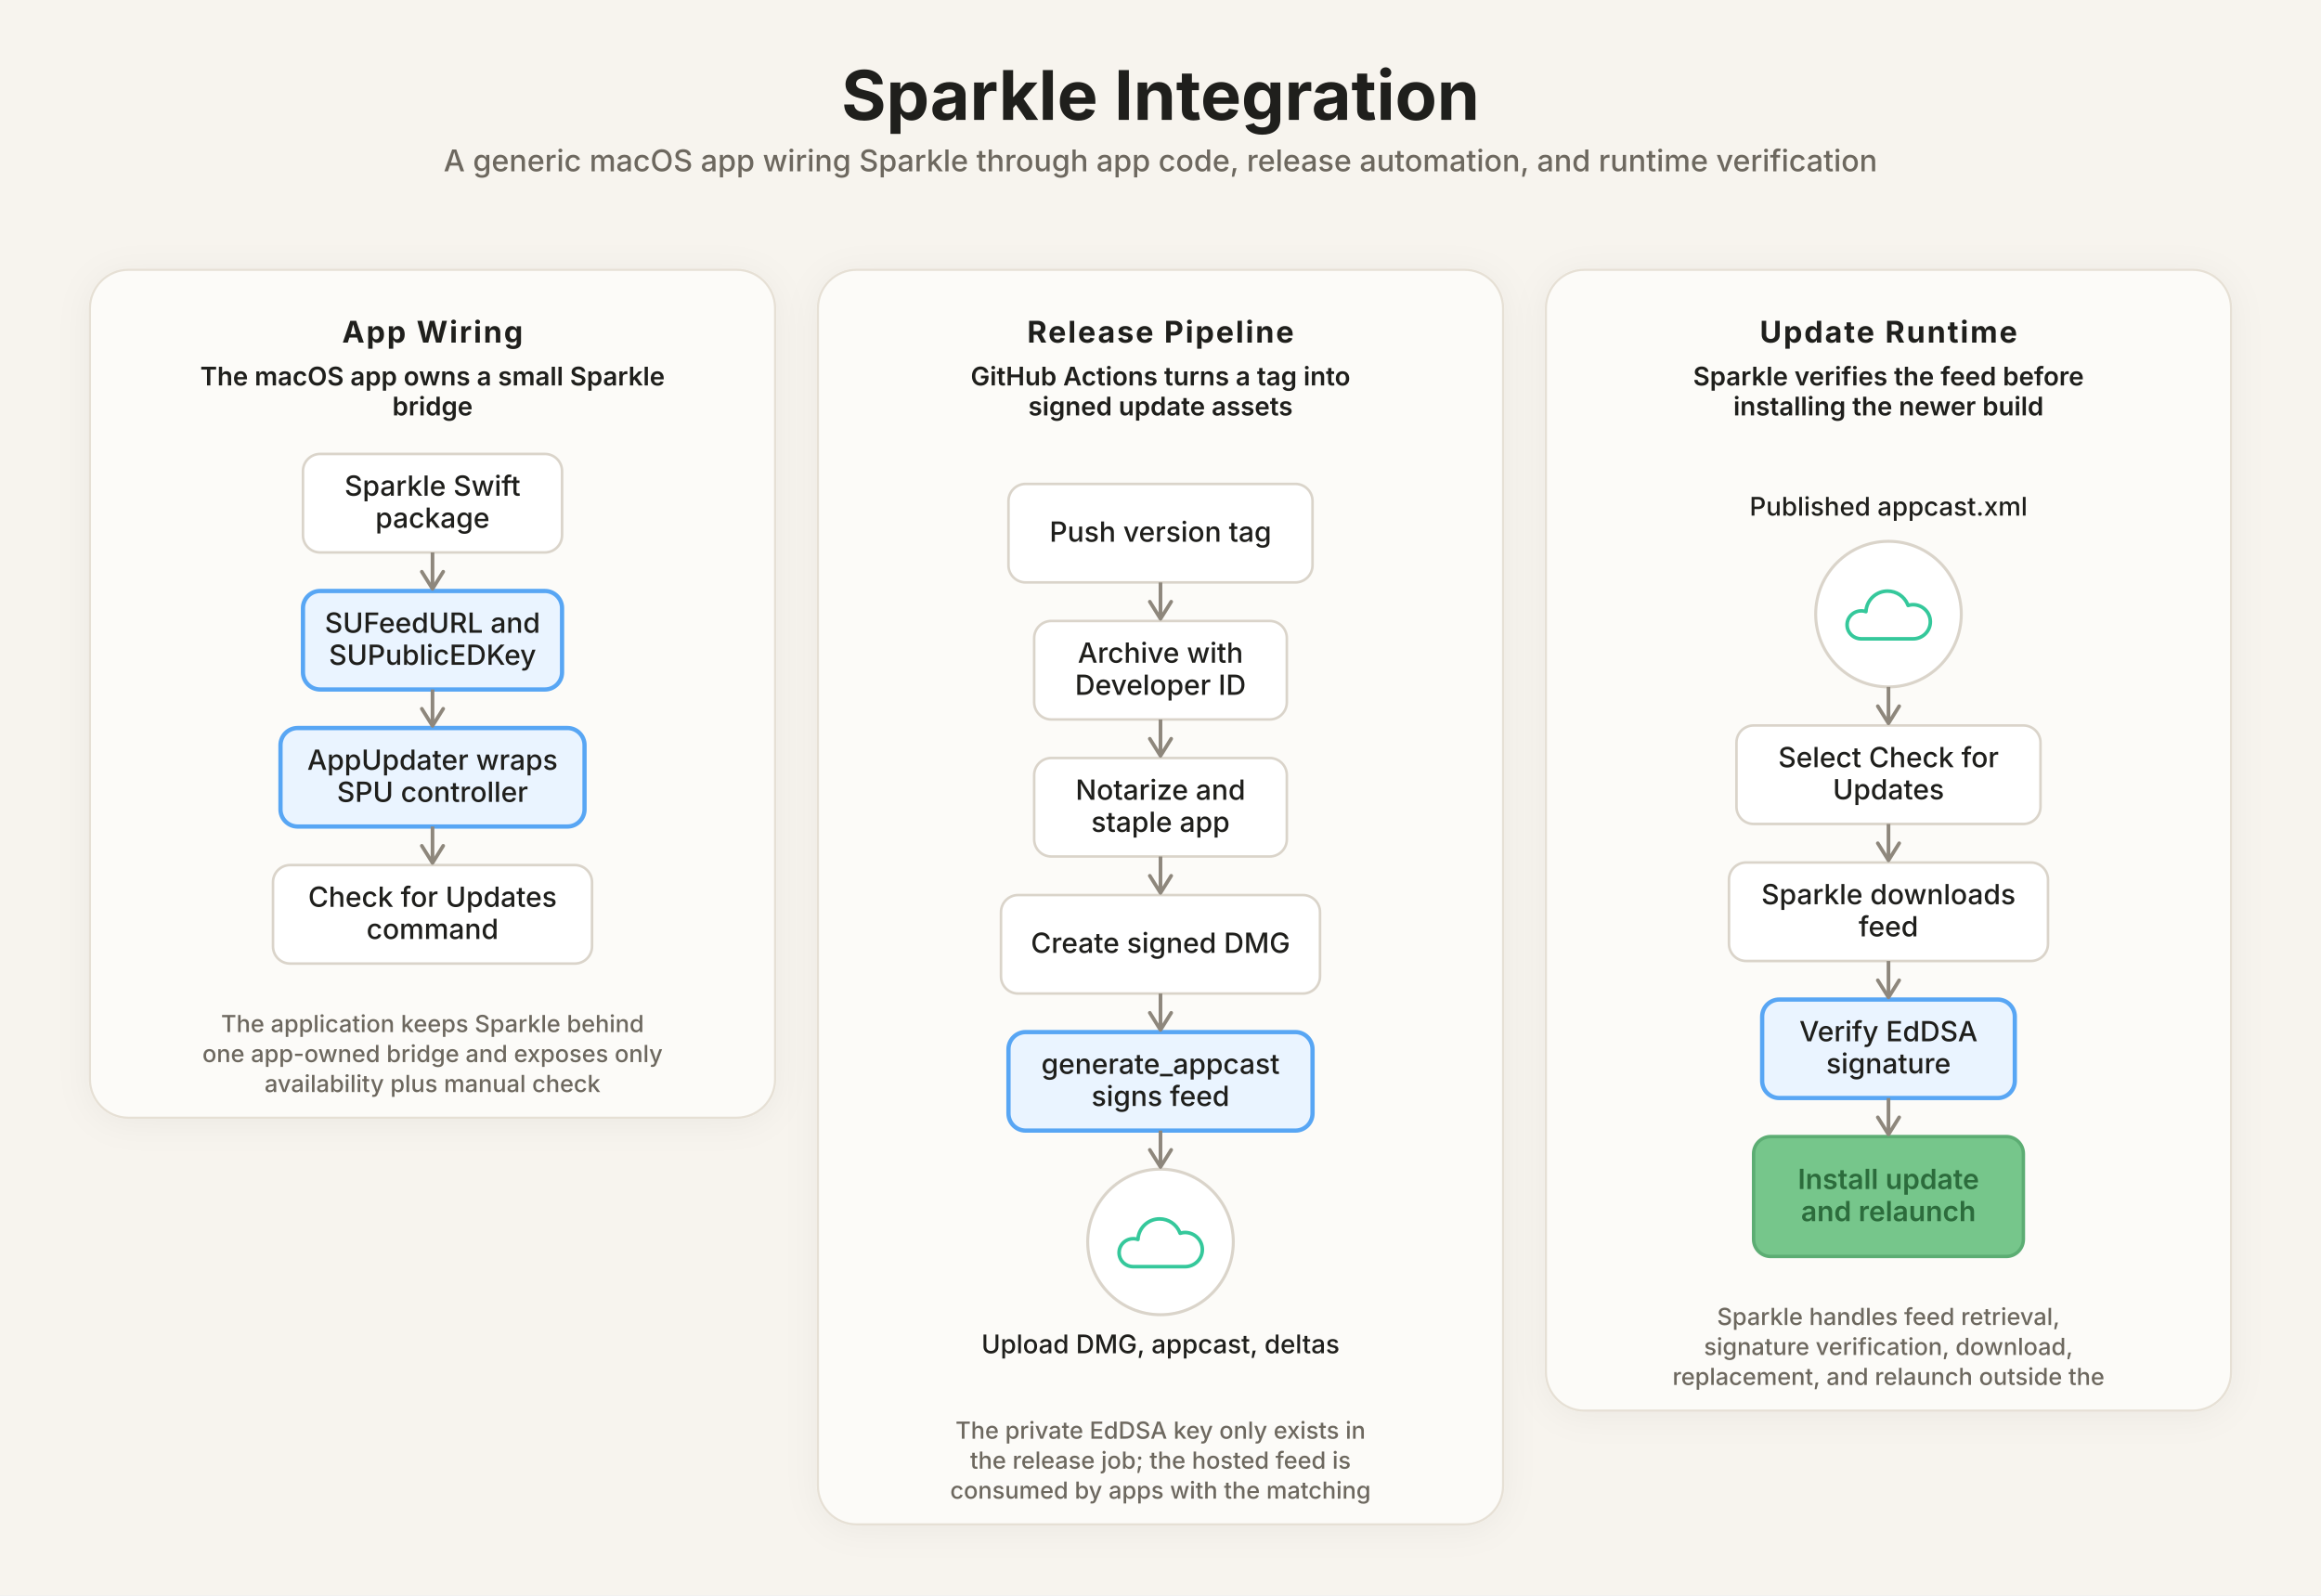
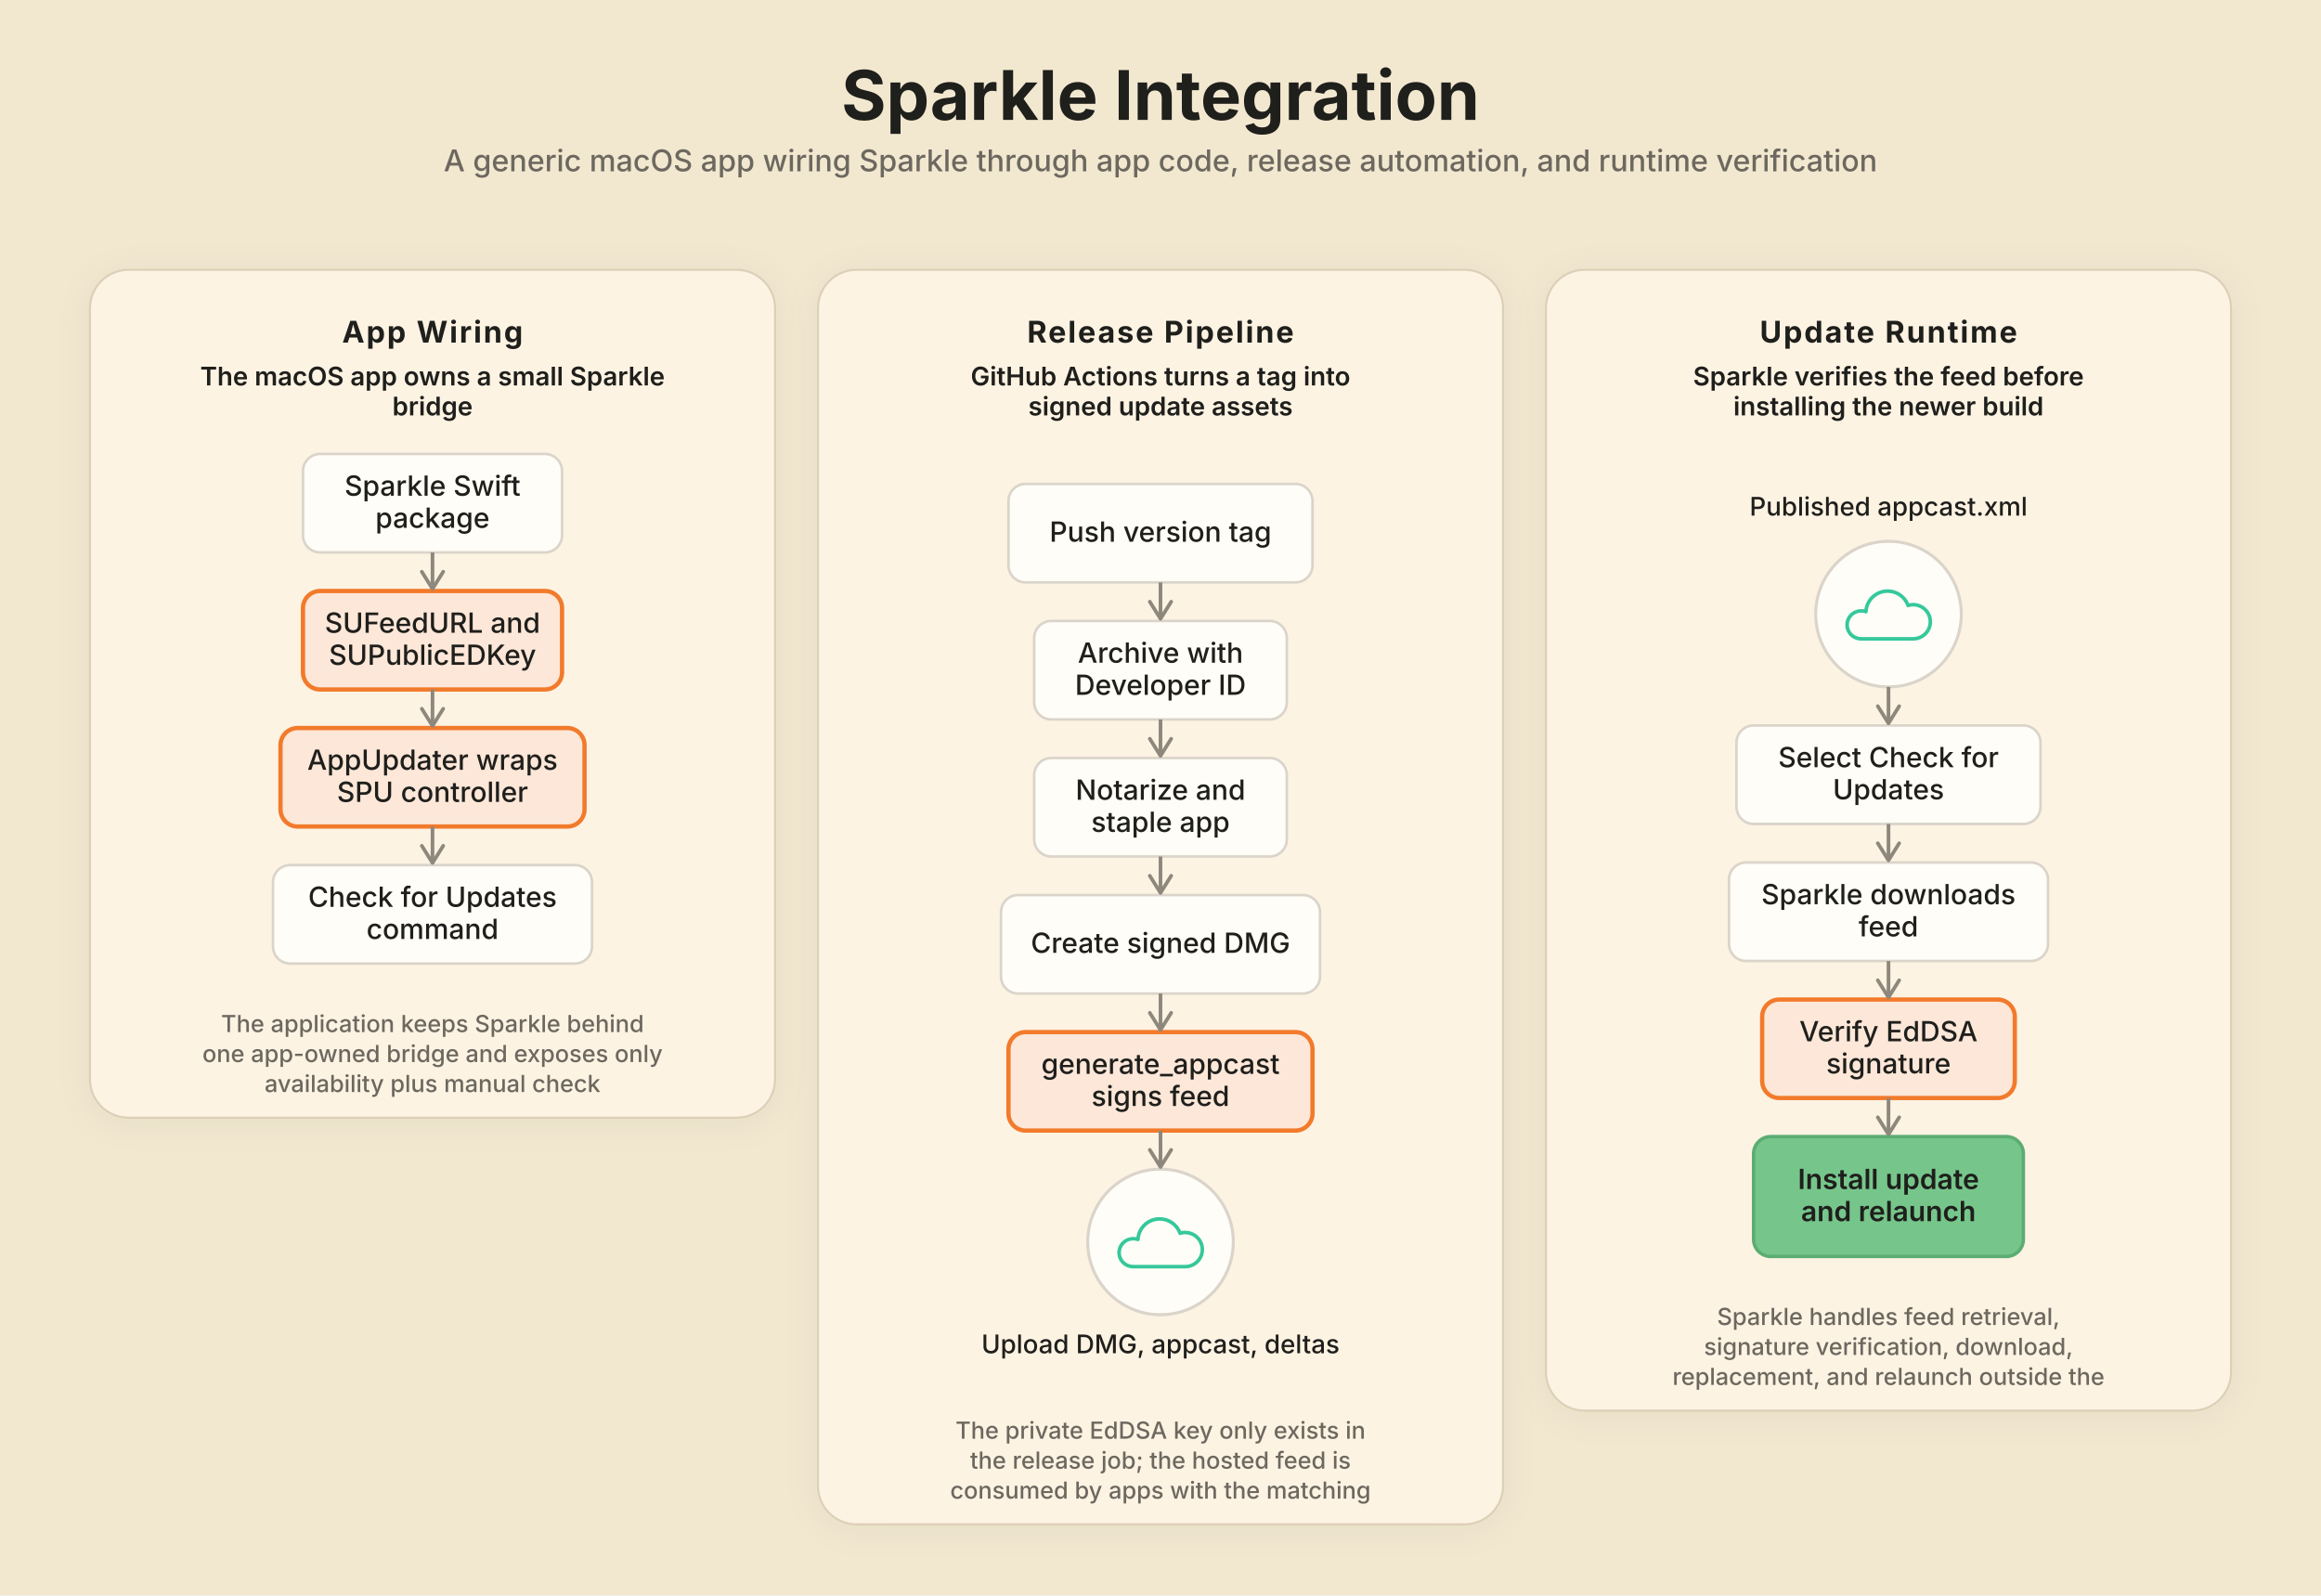
<svg xmlns="http://www.w3.org/2000/svg" width="1084" height="745" viewBox="0 0 1084 745" role="img" aria-label="Sparkle Integration">
  <defs>
    <filter id="panelShadow" x="-10%" y="-10%" width="120%" height="140%">
      <feDropShadow dx="0" dy="2" stdDeviation="8" flood-color="rgba(0,0,0,0.05)" />
    </filter>
-     <marker id="arrow" viewBox="0 0 11 12" markerWidth="11" markerHeight="12" refX="9.5" refY="6" orient="auto" markerUnits="userSpaceOnUse" overflow="visible">
+     <marker id="arrow-warm-neutral" viewBox="0 0 11 12" markerWidth="11" markerHeight="12" refX="9.5" refY="6" orient="auto" markerUnits="userSpaceOnUse" overflow="visible">
      <path d="M 1.5 1.0 L 9.5 6 L 1.5 11.0" fill="none" stroke="#8E877C" stroke-width="1.7" stroke-linecap="round" stroke-linejoin="round" />
    </marker>
  </defs>
-   <rect width="1084" height="745" fill="#F7F4EE" />
+   <rect width="1084" height="745" fill="#F2E8D0" />
  <text x="542.0" y="56" text-anchor="middle" font-family="Inter, ui-sans-serif, system-ui, sans-serif" font-size="32" font-weight="700" fill="#1F1F1C">Sparkle Integration</text>
  <text x="542.0" y="80" text-anchor="middle" font-family="Inter, ui-sans-serif, system-ui, sans-serif" font-size="14" font-weight="500" fill="#6D685F">A generic macOS app wiring Sparkle through app code, release automation, and runtime verification</text>
-   <rect x="42.0" y="126.0" width="320.0" height="396.0" rx="18" fill="#FCFBF8" stroke="#E6E0D5" filter="url(#panelShadow)" />
+   <rect x="42.0" y="126.0" width="320.0" height="396.0" rx="18" fill="#FDF3E3" stroke="#DDD0B8" filter="url(#panelShadow)" />
  <text x="202.0" y="160.0" text-anchor="middle" font-family="Inter, ui-sans-serif, system-ui, sans-serif" font-size="14" font-weight="700" letter-spacing="0.06em" fill="#1F1F1C">App Wiring</text>
  <text x="202.0" y="180.0" text-anchor="middle" font-family="Inter, ui-sans-serif, system-ui, sans-serif" font-size="12" font-weight="600" fill="#1F1F1C">The macOS app owns a small Sparkle</text>
  <text x="202.0" y="194.0" text-anchor="middle" font-family="Inter, ui-sans-serif, system-ui, sans-serif" font-size="12" font-weight="600" fill="#1F1F1C">bridge</text>
  <text x="202.0" y="482.0" text-anchor="middle" font-family="Inter, ui-sans-serif, system-ui, sans-serif" font-size="11" font-weight="500" fill="#6D685F">The application keeps Sparkle behind</text>
  <text x="202.0" y="496.0" text-anchor="middle" font-family="Inter, ui-sans-serif, system-ui, sans-serif" font-size="11" font-weight="500" fill="#6D685F">one app-owned bridge and exposes only</text>
  <text x="202.0" y="510.0" text-anchor="middle" font-family="Inter, ui-sans-serif, system-ui, sans-serif" font-size="11" font-weight="500" fill="#6D685F">availability plus manual check</text>
-   <rect x="382.0" y="126.0" width="320.0" height="585.9" rx="18" fill="#FCFBF8" stroke="#E6E0D5" filter="url(#panelShadow)" />
+   <rect x="382.0" y="126.0" width="320.0" height="585.9" rx="18" fill="#FDF3E3" stroke="#DDD0B8" filter="url(#panelShadow)" />
  <text x="542.0" y="160.0" text-anchor="middle" font-family="Inter, ui-sans-serif, system-ui, sans-serif" font-size="14" font-weight="700" letter-spacing="0.06em" fill="#1F1F1C">Release Pipeline</text>
  <text x="542.0" y="180.0" text-anchor="middle" font-family="Inter, ui-sans-serif, system-ui, sans-serif" font-size="12" font-weight="600" fill="#1F1F1C">GitHub Actions turns a tag into</text>
  <text x="542.0" y="194.0" text-anchor="middle" font-family="Inter, ui-sans-serif, system-ui, sans-serif" font-size="12" font-weight="600" fill="#1F1F1C">signed update assets</text>
  <text x="542.0" y="671.9" text-anchor="middle" font-family="Inter, ui-sans-serif, system-ui, sans-serif" font-size="11" font-weight="500" fill="#6D685F">The private EdDSA key only exists in</text>
  <text x="542.0" y="685.9" text-anchor="middle" font-family="Inter, ui-sans-serif, system-ui, sans-serif" font-size="11" font-weight="500" fill="#6D685F">the release job; the hosted feed is</text>
  <text x="542.0" y="699.9" text-anchor="middle" font-family="Inter, ui-sans-serif, system-ui, sans-serif" font-size="11" font-weight="500" fill="#6D685F">consumed by apps with the matching</text>
-   <rect x="722.0" y="126.0" width="320.0" height="532.8" rx="18" fill="#FCFBF8" stroke="#E6E0D5" filter="url(#panelShadow)" />
+   <rect x="722.0" y="126.0" width="320.0" height="532.8" rx="18" fill="#FDF3E3" stroke="#DDD0B8" filter="url(#panelShadow)" />
  <text x="882.0" y="160.0" text-anchor="middle" font-family="Inter, ui-sans-serif, system-ui, sans-serif" font-size="14" font-weight="700" letter-spacing="0.06em" fill="#1F1F1C">Update Runtime</text>
  <text x="882.0" y="180.0" text-anchor="middle" font-family="Inter, ui-sans-serif, system-ui, sans-serif" font-size="12" font-weight="600" fill="#1F1F1C">Sparkle verifies the feed before</text>
  <text x="882.0" y="194.0" text-anchor="middle" font-family="Inter, ui-sans-serif, system-ui, sans-serif" font-size="12" font-weight="600" fill="#1F1F1C">installing the newer build</text>
  <text x="882.0" y="618.8" text-anchor="middle" font-family="Inter, ui-sans-serif, system-ui, sans-serif" font-size="11" font-weight="500" fill="#6D685F">Sparkle handles feed retrieval,</text>
  <text x="882.0" y="632.8" text-anchor="middle" font-family="Inter, ui-sans-serif, system-ui, sans-serif" font-size="11" font-weight="500" fill="#6D685F">signature verification, download,</text>
  <text x="882.0" y="646.8" text-anchor="middle" font-family="Inter, ui-sans-serif, system-ui, sans-serif" font-size="11" font-weight="500" fill="#6D685F">replacement, and relaunch outside the</text>
-   <rect x="141.5" y="212.0" width="121.0" height="46.0" rx="8" fill="#FFFFFF" stroke="#DAD4CA" stroke-width="1.2" />
+   <rect x="141.5" y="212.0" width="121.0" height="46.0" rx="8" fill="#FFFDF7" stroke="#DAD4CA" stroke-width="1.2" />
  <text x="202.0" y="231.5" text-anchor="middle" font-family="Inter, ui-sans-serif, system-ui, sans-serif" font-size="13" font-weight="500" fill="#1F1F1C">Sparkle Swift</text>
  <text x="202.0" y="246.5" text-anchor="middle" font-family="Inter, ui-sans-serif, system-ui, sans-serif" font-size="13" font-weight="500" fill="#1F1F1C">package</text>
-   <rect x="471.0" y="226.0" width="142.0" height="46.0" rx="8" fill="#FFFFFF" stroke="#DAD4CA" stroke-width="1.2" />
+   <rect x="471.0" y="226.0" width="142.0" height="46.0" rx="8" fill="#FFFDF7" stroke="#DAD4CA" stroke-width="1.2" />
  <text x="542.0" y="253.0" text-anchor="middle" font-family="Inter, ui-sans-serif, system-ui, sans-serif" font-size="13" font-weight="500" fill="#1F1F1C">Push version tag</text>
-   <circle cx="882.0" cy="286.8" r="34.0" fill="#FFFFFF" stroke="#DAD4CA" stroke-width="1.4" />
+   <circle cx="882.0" cy="286.8" r="34.0" fill="#FFFDF7" stroke="#DAD4CA" stroke-width="1.4" />
  <path d="M77.258,37.494c-1.375,0-2.764,0.164-4.276,0.511c-4.115-9.401-13.534-15.606-23.957-15.606 c-13.11,0-24.034,9.643-25.863,22.363c-1.114-0.215-2.249-0.323-3.395-0.323c-9.824,0-17.816,7.759-17.816,17.529 C1.95,71.74,9.942,79.5,19.767,79.5h57.491c11.726,0,21.266-9.308,21.266-20.981C98.523,46.82,88.983,37.494,77.258,37.494z M77.258,75.5H19.767c-7.618,0-13.816-5.966-13.816-13.532c0-7.565,6.198-13.625,13.816-13.625c1.401,0,2.782,0.255,4.093,0.663 l0.458,0.169c0.591,0.186,1.234,0.102,1.745-0.25c0.51-0.354,0.826-0.918,0.857-1.537c0.595-11.772,10.304-20.992,22.104-20.992 c9.319,0,17.689,5.851,20.828,14.557c0.063,0.175,0.15,0.34,0.26,0.491l0.078,0.109c0.497,0.691,1.378,0.992,2.195,0.748 c1.863-0.558,3.365-0.806,4.872-0.806c9.521,0,17.266,7.532,17.266,17.024C94.523,67.987,86.778,75.5,77.258,75.5z" fill="#35C89B" transform="translate(861.0 265.8) scale(0.420)" />
  <text x="882.0" y="240.8" text-anchor="middle" font-family="Inter, ui-sans-serif, system-ui, sans-serif" font-size="12" font-weight="500" fill="#1F1F1C">Published appcast.xml</text>
-   <rect x="141.5" y="276.0" width="121.0" height="46.0" rx="8" fill="#EAF4FF" stroke="#58A6F4" stroke-width="2" />
+   <rect x="141.5" y="276.0" width="121.0" height="46.0" rx="8" fill="#FCE7D8" stroke="#F27A2B" stroke-width="2" />
  <text x="202.0" y="295.5" text-anchor="middle" font-family="Inter, ui-sans-serif, system-ui, sans-serif" font-size="13" font-weight="500" fill="#1F1F1C">SUFeedURL and</text>
  <text x="202.0" y="310.5" text-anchor="middle" font-family="Inter, ui-sans-serif, system-ui, sans-serif" font-size="13" font-weight="500" fill="#1F1F1C">SUPublicEDKey</text>
-   <rect x="483.0" y="290.0" width="118.0" height="46.0" rx="8" fill="#FFFFFF" stroke="#DAD4CA" stroke-width="1.2" />
+   <rect x="483.0" y="290.0" width="118.0" height="46.0" rx="8" fill="#FFFDF7" stroke="#DAD4CA" stroke-width="1.2" />
  <text x="542.0" y="309.5" text-anchor="middle" font-family="Inter, ui-sans-serif, system-ui, sans-serif" font-size="13" font-weight="500" fill="#1F1F1C">Archive with</text>
  <text x="542.0" y="324.5" text-anchor="middle" font-family="Inter, ui-sans-serif, system-ui, sans-serif" font-size="13" font-weight="500" fill="#1F1F1C">Developer ID</text>
-   <rect x="811.0" y="338.8" width="142.0" height="46.0" rx="8" fill="#FFFFFF" stroke="#DAD4CA" stroke-width="1.2" />
+   <rect x="811.0" y="338.8" width="142.0" height="46.0" rx="8" fill="#FFFDF7" stroke="#DAD4CA" stroke-width="1.2" />
  <text x="882.0" y="358.3" text-anchor="middle" font-family="Inter, ui-sans-serif, system-ui, sans-serif" font-size="13" font-weight="500" fill="#1F1F1C">Select Check for</text>
  <text x="882.0" y="373.3" text-anchor="middle" font-family="Inter, ui-sans-serif, system-ui, sans-serif" font-size="13" font-weight="500" fill="#1F1F1C">Updates</text>
-   <rect x="131.0" y="340.0" width="142.0" height="46.0" rx="8" fill="#EAF4FF" stroke="#58A6F4" stroke-width="2" />
+   <rect x="131.0" y="340.0" width="142.0" height="46.0" rx="8" fill="#FCE7D8" stroke="#F27A2B" stroke-width="2" />
  <text x="202.0" y="359.5" text-anchor="middle" font-family="Inter, ui-sans-serif, system-ui, sans-serif" font-size="13" font-weight="500" fill="#1F1F1C">AppUpdater wraps</text>
  <text x="202.0" y="374.5" text-anchor="middle" font-family="Inter, ui-sans-serif, system-ui, sans-serif" font-size="13" font-weight="500" fill="#1F1F1C">SPU controller</text>
-   <rect x="483.0" y="354.0" width="118.0" height="46.0" rx="8" fill="#FFFFFF" stroke="#DAD4CA" stroke-width="1.2" />
+   <rect x="483.0" y="354.0" width="118.0" height="46.0" rx="8" fill="#FFFDF7" stroke="#DAD4CA" stroke-width="1.2" />
  <text x="542.0" y="373.5" text-anchor="middle" font-family="Inter, ui-sans-serif, system-ui, sans-serif" font-size="13" font-weight="500" fill="#1F1F1C">Notarize and</text>
  <text x="542.0" y="388.5" text-anchor="middle" font-family="Inter, ui-sans-serif, system-ui, sans-serif" font-size="13" font-weight="500" fill="#1F1F1C">staple app</text>
-   <rect x="807.5" y="402.8" width="149.0" height="46.0" rx="8" fill="#FFFFFF" stroke="#DAD4CA" stroke-width="1.2" />
+   <rect x="807.5" y="402.8" width="149.0" height="46.0" rx="8" fill="#FFFDF7" stroke="#DAD4CA" stroke-width="1.2" />
  <text x="882.0" y="422.3" text-anchor="middle" font-family="Inter, ui-sans-serif, system-ui, sans-serif" font-size="13" font-weight="500" fill="#1F1F1C">Sparkle downloads</text>
  <text x="882.0" y="437.3" text-anchor="middle" font-family="Inter, ui-sans-serif, system-ui, sans-serif" font-size="13" font-weight="500" fill="#1F1F1C">feed</text>
-   <rect x="127.5" y="404.0" width="149.0" height="46.0" rx="8" fill="#FFFFFF" stroke="#DAD4CA" stroke-width="1.2" />
+   <rect x="127.5" y="404.0" width="149.0" height="46.0" rx="8" fill="#FFFDF7" stroke="#DAD4CA" stroke-width="1.2" />
  <text x="202.0" y="423.5" text-anchor="middle" font-family="Inter, ui-sans-serif, system-ui, sans-serif" font-size="13" font-weight="500" fill="#1F1F1C">Check for Updates</text>
  <text x="202.0" y="438.5" text-anchor="middle" font-family="Inter, ui-sans-serif, system-ui, sans-serif" font-size="13" font-weight="500" fill="#1F1F1C">command</text>
-   <rect x="467.5" y="418.0" width="149.0" height="46.0" rx="8" fill="#FFFFFF" stroke="#DAD4CA" stroke-width="1.2" />
+   <rect x="467.5" y="418.0" width="149.0" height="46.0" rx="8" fill="#FFFDF7" stroke="#DAD4CA" stroke-width="1.2" />
  <text x="542.0" y="445.0" text-anchor="middle" font-family="Inter, ui-sans-serif, system-ui, sans-serif" font-size="13" font-weight="500" fill="#1F1F1C">Create signed DMG</text>
-   <rect x="823.0" y="466.8" width="118.0" height="46.0" rx="8" fill="#EAF4FF" stroke="#58A6F4" stroke-width="2" />
+   <rect x="823.0" y="466.8" width="118.0" height="46.0" rx="8" fill="#FCE7D8" stroke="#F27A2B" stroke-width="2" />
  <text x="882.0" y="486.3" text-anchor="middle" font-family="Inter, ui-sans-serif, system-ui, sans-serif" font-size="13" font-weight="500" fill="#1F1F1C">Verify EdDSA</text>
  <text x="882.0" y="501.3" text-anchor="middle" font-family="Inter, ui-sans-serif, system-ui, sans-serif" font-size="13" font-weight="500" fill="#1F1F1C">signature</text>
-   <rect x="471.0" y="482.0" width="142.0" height="46.0" rx="8" fill="#EAF4FF" stroke="#58A6F4" stroke-width="2" />
+   <rect x="471.0" y="482.0" width="142.0" height="46.0" rx="8" fill="#FCE7D8" stroke="#F27A2B" stroke-width="2" />
  <text x="542.0" y="501.5" text-anchor="middle" font-family="Inter, ui-sans-serif, system-ui, sans-serif" font-size="13" font-weight="500" fill="#1F1F1C">generate_appcast</text>
  <text x="542.0" y="516.5" text-anchor="middle" font-family="Inter, ui-sans-serif, system-ui, sans-serif" font-size="13" font-weight="500" fill="#1F1F1C">signs feed</text>
  <rect x="819.0" y="530.8" width="126.0" height="56.0" rx="8" fill="#76C68B" stroke="#5CAD73" stroke-width="1.6" />
-   <text x="882.0" y="555.3" text-anchor="middle" font-family="Inter, ui-sans-serif, system-ui, sans-serif" font-size="13" font-weight="600" fill="#2C6C3C">Install update</text>
-   <text x="882.0" y="570.3" text-anchor="middle" font-family="Inter, ui-sans-serif, system-ui, sans-serif" font-size="13" font-weight="600" fill="#2C6C3C">and relaunch</text>
-   <circle cx="542.0" cy="580.0" r="34.0" fill="#FFFFFF" stroke="#DAD4CA" stroke-width="1.4" />
+   <text x="882.0" y="555.3" text-anchor="middle" font-family="Inter, ui-sans-serif, system-ui, sans-serif" font-size="13" font-weight="600" fill="#1F1F1C">Install update</text>
+   <text x="882.0" y="570.3" text-anchor="middle" font-family="Inter, ui-sans-serif, system-ui, sans-serif" font-size="13" font-weight="600" fill="#1F1F1C">and relaunch</text>
+   <circle cx="542.0" cy="580.0" r="34.0" fill="#FFFDF7" stroke="#DAD4CA" stroke-width="1.4" />
  <path d="M77.258,37.494c-1.375,0-2.764,0.164-4.276,0.511c-4.115-9.401-13.534-15.606-23.957-15.606 c-13.11,0-24.034,9.643-25.863,22.363c-1.114-0.215-2.249-0.323-3.395-0.323c-9.824,0-17.816,7.759-17.816,17.529 C1.95,71.74,9.942,79.5,19.767,79.5h57.491c11.726,0,21.266-9.308,21.266-20.981C98.523,46.82,88.983,37.494,77.258,37.494z M77.258,75.5H19.767c-7.618,0-13.816-5.966-13.816-13.532c0-7.565,6.198-13.625,13.816-13.625c1.401,0,2.782,0.255,4.093,0.663 l0.458,0.169c0.591,0.186,1.234,0.102,1.745-0.25c0.51-0.354,0.826-0.918,0.857-1.537c0.595-11.772,10.304-20.992,22.104-20.992 c9.319,0,17.689,5.851,20.828,14.557c0.063,0.175,0.15,0.34,0.26,0.491l0.078,0.109c0.497,0.691,1.378,0.992,2.195,0.748 c1.863-0.558,3.365-0.806,4.872-0.806c9.521,0,17.266,7.532,17.266,17.024C94.523,67.987,86.778,75.5,77.258,75.5z" fill="#35C89B" transform="translate(521.0 559.0) scale(0.420)" />
  <text x="542.0" y="632.0" text-anchor="middle" font-family="Inter, ui-sans-serif, system-ui, sans-serif" font-size="12" font-weight="500" fill="#1F1F1C">Upload DMG, appcast, deltas</text>
-   <path d="M 202.0 258.0 L 202.0 275.0" fill="none" stroke="#8E877C" stroke-width="1.7" marker-end="url(#arrow)" />
-   <path d="M 202.0 322.0 L 202.0 339.0" fill="none" stroke="#8E877C" stroke-width="1.7" marker-end="url(#arrow)" />
-   <path d="M 202.0 386.0 L 202.0 403.0" fill="none" stroke="#8E877C" stroke-width="1.7" marker-end="url(#arrow)" />
-   <path d="M 542.0 272.0 L 542.0 289.0" fill="none" stroke="#8E877C" stroke-width="1.7" marker-end="url(#arrow)" />
-   <path d="M 542.0 336.0 L 542.0 353.0" fill="none" stroke="#8E877C" stroke-width="1.7" marker-end="url(#arrow)" />
-   <path d="M 542.0 400.0 L 542.0 417.0" fill="none" stroke="#8E877C" stroke-width="1.7" marker-end="url(#arrow)" />
-   <path d="M 542.0 464.0 L 542.0 481.0" fill="none" stroke="#8E877C" stroke-width="1.7" marker-end="url(#arrow)" />
-   <path d="M 542.0 528.0 L 542.0 545.0" fill="none" stroke="#8E877C" stroke-width="1.7" marker-end="url(#arrow)" />
-   <path d="M 882.0 320.8 L 882.0 337.8" fill="none" stroke="#8E877C" stroke-width="1.7" marker-end="url(#arrow)" />
-   <path d="M 882.0 384.8 L 882.0 401.8" fill="none" stroke="#8E877C" stroke-width="1.7" marker-end="url(#arrow)" />
-   <path d="M 882.0 448.8 L 882.0 465.8" fill="none" stroke="#8E877C" stroke-width="1.7" marker-end="url(#arrow)" />
-   <path d="M 882.0 512.8 L 882.0 529.8" fill="none" stroke="#8E877C" stroke-width="1.7" marker-end="url(#arrow)" />
+   <path d="M 202.0 258.0 L 202.0 275.0" fill="none" stroke="#8E877C" stroke-width="1.7" marker-end="url(#arrow-warm-neutral)" />
+   <path d="M 202.0 322.0 L 202.0 339.0" fill="none" stroke="#8E877C" stroke-width="1.7" marker-end="url(#arrow-warm-neutral)" />
+   <path d="M 202.0 386.0 L 202.0 403.0" fill="none" stroke="#8E877C" stroke-width="1.7" marker-end="url(#arrow-warm-neutral)" />
+   <path d="M 542.0 272.0 L 542.0 289.0" fill="none" stroke="#8E877C" stroke-width="1.7" marker-end="url(#arrow-warm-neutral)" />
+   <path d="M 542.0 336.0 L 542.0 353.0" fill="none" stroke="#8E877C" stroke-width="1.7" marker-end="url(#arrow-warm-neutral)" />
+   <path d="M 542.0 400.0 L 542.0 417.0" fill="none" stroke="#8E877C" stroke-width="1.7" marker-end="url(#arrow-warm-neutral)" />
+   <path d="M 542.0 464.0 L 542.0 481.0" fill="none" stroke="#8E877C" stroke-width="1.7" marker-end="url(#arrow-warm-neutral)" />
+   <path d="M 542.0 528.0 L 542.0 545.0" fill="none" stroke="#8E877C" stroke-width="1.7" marker-end="url(#arrow-warm-neutral)" />
+   <path d="M 882.0 320.8 L 882.0 337.8" fill="none" stroke="#8E877C" stroke-width="1.7" marker-end="url(#arrow-warm-neutral)" />
+   <path d="M 882.0 384.8 L 882.0 401.8" fill="none" stroke="#8E877C" stroke-width="1.7" marker-end="url(#arrow-warm-neutral)" />
+   <path d="M 882.0 448.8 L 882.0 465.8" fill="none" stroke="#8E877C" stroke-width="1.7" marker-end="url(#arrow-warm-neutral)" />
+   <path d="M 882.0 512.8 L 882.0 529.8" fill="none" stroke="#8E877C" stroke-width="1.7" marker-end="url(#arrow-warm-neutral)" />
</svg>
